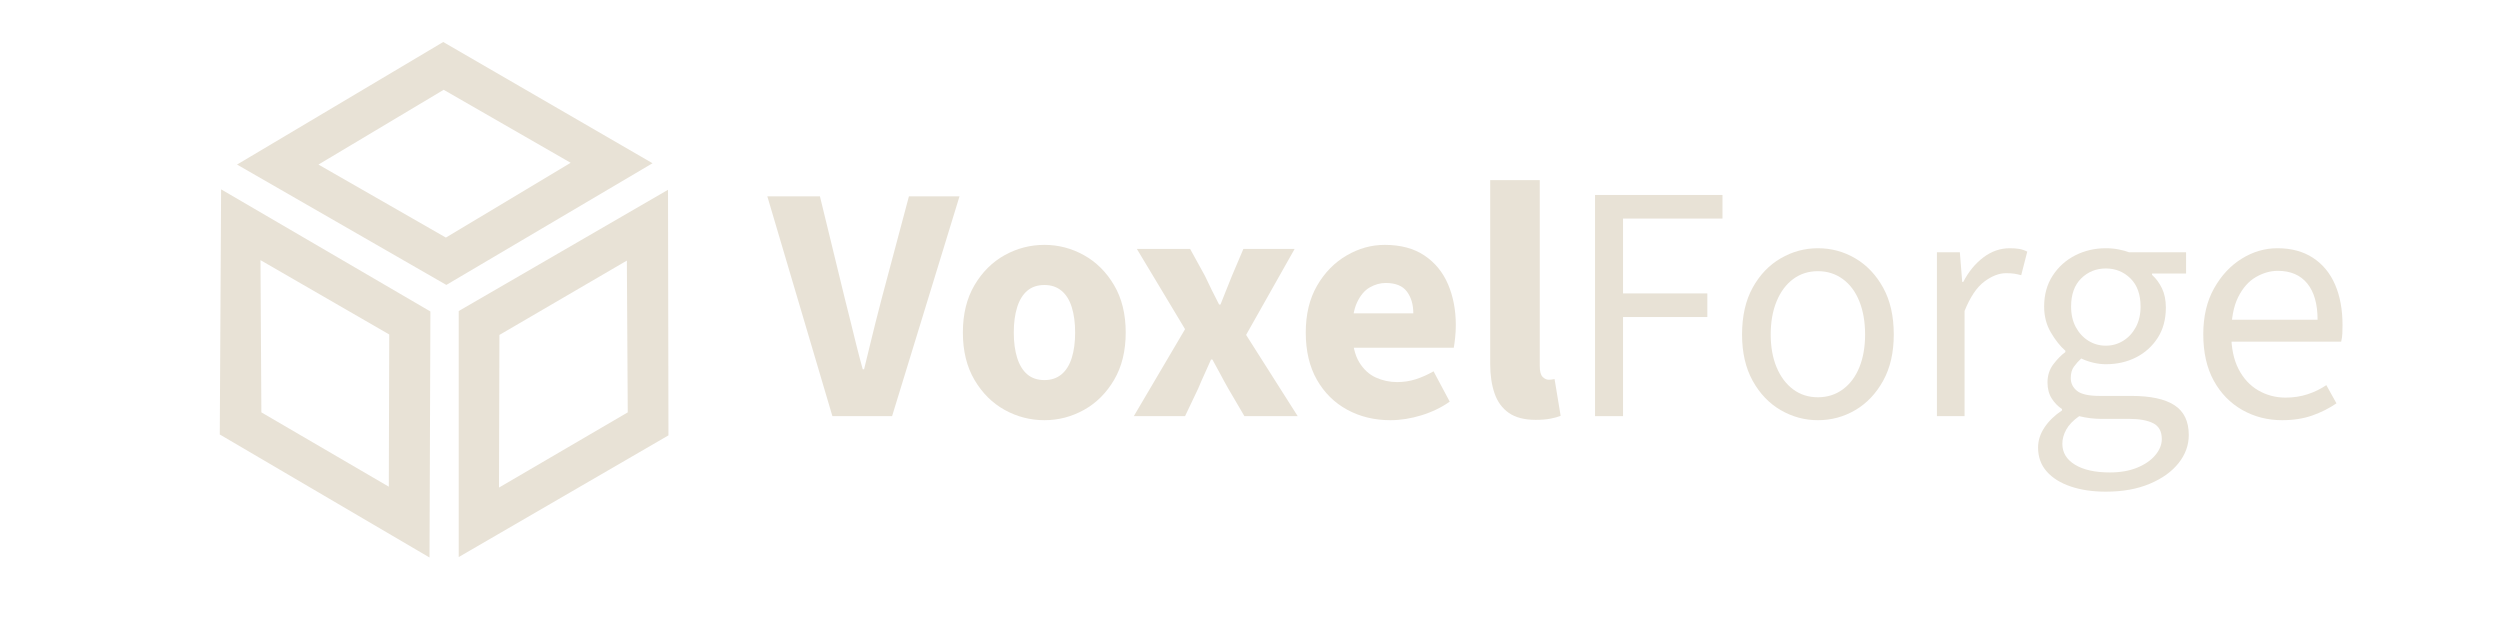
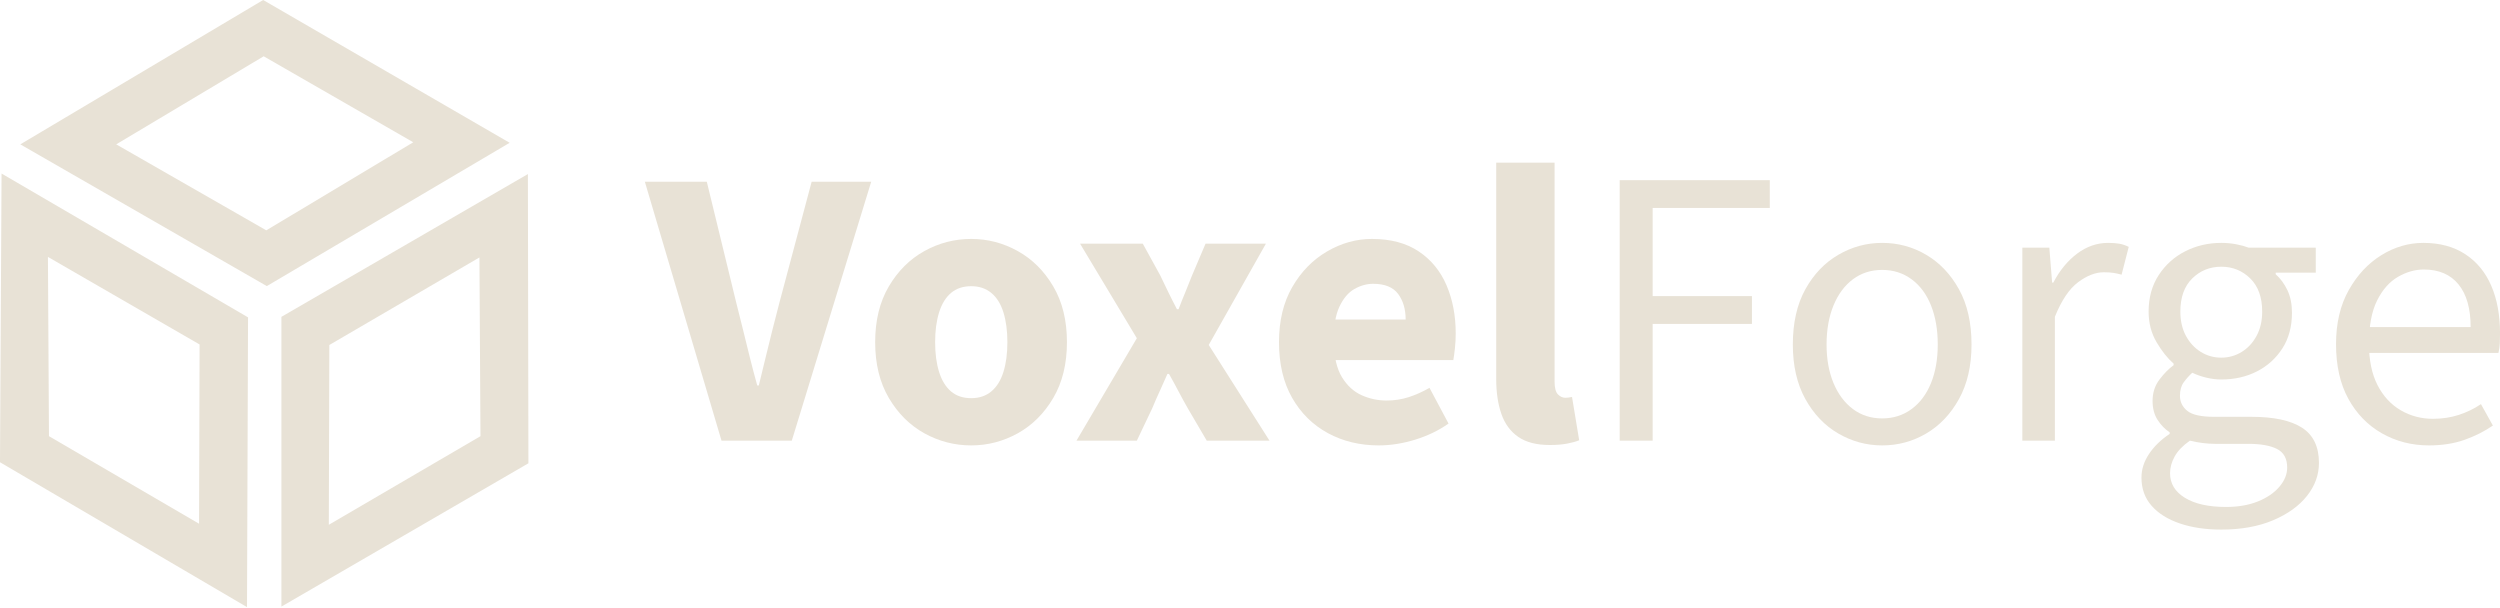
- <svg xmlns="http://www.w3.org/2000/svg" viewBox="0 0 1500 375" width="1500" height="375" role="img" aria-label="Voxel Forge">
+ <svg xmlns="http://www.w3.org/2000/svg" viewBox="131.87 25.2 1273.63 309.3" width="1273.63" height="309.3" role="img" aria-label="Voxel Forge">
  <defs>
    <clipPath id="12ec15c96e">
      <rect x="0" width="956" y="0" height="289" />
    </clipPath>
  </defs>
  <g transform="translate(131.60 25.20) scale(0.26549)">
    <path d="M 1014.00 334.00 L 541.00 608.00 L 541.00 1164.00 L 1015.00 889.00 Z M 921.00 494.00 L 923.00 837.00 L 632.00 1007.00 L 633.00 662.00 Z M 4.00 333.00 L 1.00 887.00 L 475.00 1165.00 L 477.00 609.00 Z M 93.00 493.00 L 384.00 661.00 L 383.00 1005.00 L 95.00 837.00 Z M 506.00 0.00 L 40.00 277.00 L 513.00 549.00 L 979.00 274.00 Z M 507.00 108.00 L 794.00 273.00 L 512.00 442.00 L 224.00 277.00 Z" fill="#E8E2D6" fill-rule="evenodd" />
  </g>
  <g transform="matrix(1, 0, 0, 1, 458, 43)">
    <g clip-path="url(#12ec15c96e)">
      <g fill="#e8e2d6" fill-opacity="1">
        <g transform="translate(3.81404, 206.6895)">
          <g>
            <path d="M 37.625 0 L -1.422 -131.891 L 30.141 -131.891 L 45.109 -70.406 C 46.328 -65.676 47.508 -60.953 48.656 -56.234 C 49.801 -51.516 50.945 -46.863 52.094 -42.281 C 53.238 -37.695 54.484 -32.977 55.828 -28.125 L 56.641 -28.125 C 57.859 -32.977 59.004 -37.695 60.078 -42.281 C 61.16 -46.863 62.305 -51.516 63.516 -56.234 C 64.734 -60.953 65.945 -65.676 67.156 -70.406 L 83.547 -131.891 L 113.891 -131.891 L 73.438 0 Z M 37.625 0 " />
          </g>
        </g>
      </g>
      <g fill="#e8e2d6" fill-opacity="1">
        <g transform="translate(112.4444, 206.6895)">
          <g>
            <path d="M 56.234 2.422 C 47.742 2.422 39.785 0.367 32.359 -3.734 C 24.941 -7.848 18.906 -13.848 14.25 -21.734 C 9.602 -29.629 7.281 -39.109 7.281 -50.172 C 7.281 -61.234 9.602 -70.707 14.25 -78.594 C 18.906 -86.477 24.941 -92.477 32.359 -96.594 C 39.785 -100.707 47.742 -102.766 56.234 -102.766 C 64.598 -102.766 72.488 -100.707 79.906 -96.594 C 87.32 -92.477 93.352 -86.477 98 -78.594 C 102.656 -70.707 104.984 -61.234 104.984 -50.172 C 104.984 -39.109 102.656 -29.629 98 -21.734 C 93.352 -13.848 87.32 -7.848 79.906 -3.734 C 72.488 0.367 64.598 2.422 56.234 2.422 Z M 56.234 -21.641 C 60.285 -21.641 63.691 -22.785 66.453 -25.078 C 69.223 -27.379 71.281 -30.688 72.625 -35 C 73.969 -39.312 74.641 -44.367 74.641 -50.172 C 74.641 -55.973 73.969 -61.031 72.625 -65.344 C 71.281 -69.656 69.223 -72.957 66.453 -75.25 C 63.691 -77.539 60.285 -78.688 56.234 -78.688 C 52.055 -78.688 48.617 -77.539 45.922 -75.25 C 43.223 -72.957 41.195 -69.656 39.844 -65.344 C 38.5 -61.031 37.828 -55.973 37.828 -50.172 C 37.828 -44.367 38.5 -39.312 39.844 -35 C 41.195 -30.688 43.223 -27.379 45.922 -25.078 C 48.617 -22.785 52.055 -21.641 56.234 -21.641 Z M 56.234 -21.641 " />
          </g>
        </g>
      </g>
      <g fill="#e8e2d6" fill-opacity="1">
        <g transform="translate(219.4565, 206.6895)">
          <g>
            <path d="M 2.828 0 L 33.578 -52.188 L 4.656 -100.344 L 36.609 -100.344 L 45.516 -84.156 C 46.867 -81.32 48.25 -78.453 49.656 -75.547 C 51.07 -72.648 52.523 -69.785 54.016 -66.953 L 54.828 -66.953 C 55.898 -69.785 57.039 -72.648 58.25 -75.547 C 59.469 -78.453 60.617 -81.32 61.703 -84.156 L 68.578 -100.344 L 99.328 -100.344 L 70.203 -48.75 L 101.156 0 L 69.188 0 L 59.469 -16.594 C 57.852 -19.426 56.27 -22.32 54.719 -25.281 C 53.164 -28.25 51.582 -31.148 49.969 -33.984 L 49.156 -33.984 C 47.945 -31.148 46.664 -28.281 45.312 -25.375 C 43.969 -22.477 42.688 -19.551 41.469 -16.594 L 33.578 0 Z M 2.828 0 " />
          </g>
        </g>
      </g>
      <g fill="#e8e2d6" fill-opacity="1">
        <g transform="translate(318.1746, 206.6895)">
          <g>
            <path d="M 58.062 2.422 C 48.488 2.422 39.859 0.332 32.172 -3.844 C 24.484 -8.02 18.41 -14.02 13.953 -21.844 C 9.504 -29.664 7.281 -39.109 7.281 -50.172 C 7.281 -61.098 9.539 -70.469 14.062 -78.281 C 18.582 -86.102 24.484 -92.141 31.766 -96.391 C 39.047 -100.641 46.664 -102.766 54.625 -102.766 C 64.195 -102.766 72.148 -100.641 78.484 -96.391 C 84.828 -92.141 89.551 -86.375 92.656 -79.094 C 95.758 -71.812 97.312 -63.656 97.312 -54.625 C 97.312 -52.062 97.176 -49.531 96.906 -47.031 C 96.633 -44.539 96.363 -42.551 96.094 -41.062 L 30.344 -41.062 L 29.938 -61.703 L 71.812 -61.703 C 71.812 -66.961 70.531 -71.312 67.969 -74.75 C 65.406 -78.188 61.16 -79.906 55.234 -79.906 C 51.992 -79.906 48.82 -79.023 45.719 -77.266 C 42.613 -75.516 40.051 -72.484 38.031 -68.172 C 36.008 -63.859 35.066 -57.859 35.203 -50.172 C 35.336 -42.617 36.719 -36.68 39.344 -32.359 C 41.977 -28.047 45.316 -24.977 49.359 -23.156 C 53.398 -21.344 57.648 -20.438 62.109 -20.438 C 66.016 -20.438 69.754 -21.008 73.328 -22.156 C 76.898 -23.301 80.441 -24.883 83.953 -26.906 L 93.656 -8.703 C 88.664 -5.191 83 -2.457 76.656 -0.5 C 70.32 1.445 64.125 2.422 58.062 2.422 Z M 58.062 2.422 " />
          </g>
        </g>
      </g>
      <g fill="#e8e2d6" fill-opacity="1">
        <g transform="translate(422.9615, 206.6895)">
          <g>
            <path d="M 40.453 2.219 C 33.711 2.219 28.352 0.836 24.375 -1.922 C 20.395 -4.68 17.531 -8.586 15.781 -13.641 C 14.031 -18.703 13.156 -24.609 13.156 -31.359 L 13.156 -141.609 L 42.891 -141.609 L 42.891 -30.141 C 42.891 -26.898 43.461 -24.707 44.609 -23.562 C 45.754 -22.414 47 -21.844 48.344 -21.844 C 48.883 -21.844 49.391 -21.875 49.859 -21.938 C 50.336 -22.008 50.977 -22.113 51.781 -22.25 L 55.422 -0.203 C 53.805 0.473 51.75 1.047 49.25 1.516 C 46.758 1.984 43.828 2.219 40.453 2.219 Z M 40.453 2.219 " />
          </g>
        </g>
      </g>
      <g fill="#e8e2d6" fill-opacity="1">
        <g transform="translate(480.8209, 206.6895)">
          <g>
            <path d="M 18.203 0 L 18.203 -132.703 L 94.672 -132.703 L 94.672 -118.547 L 35 -118.547 L 35 -73.641 L 85.578 -73.641 L 85.578 -59.469 L 35 -59.469 L 35 0 Z M 18.203 0 " />
          </g>
        </g>
      </g>
      <g fill="#e8e2d6" fill-opacity="1">
        <g transform="translate(577.9207, 206.6895)">
          <g>
            <path d="M 54.828 2.422 C 46.867 2.422 39.414 0.398 32.469 -3.641 C 25.52 -7.68 19.922 -13.547 15.672 -21.234 C 11.43 -28.922 9.312 -38.16 9.312 -48.953 C 9.312 -60.016 11.43 -69.391 15.672 -77.078 C 19.922 -84.766 25.52 -90.629 32.469 -94.672 C 39.414 -98.723 46.867 -100.75 54.828 -100.75 C 62.91 -100.75 70.391 -98.723 77.266 -94.672 C 84.148 -90.629 89.719 -84.766 93.969 -77.078 C 98.219 -69.391 100.344 -60.016 100.344 -48.953 C 100.344 -38.16 98.219 -28.922 93.969 -21.234 C 89.719 -13.547 84.148 -7.68 77.266 -3.641 C 70.391 0.398 62.91 2.422 54.828 2.422 Z M 54.828 -11.328 C 60.484 -11.328 65.469 -12.91 69.781 -16.078 C 74.102 -19.254 77.41 -23.672 79.703 -29.328 C 81.992 -34.992 83.141 -41.535 83.141 -48.953 C 83.141 -56.504 81.992 -63.145 79.703 -68.875 C 77.41 -74.613 74.102 -79.066 69.781 -82.234 C 65.469 -85.398 60.484 -86.984 54.828 -86.984 C 49.16 -86.984 44.203 -85.398 39.953 -82.234 C 35.703 -79.066 32.395 -74.613 30.031 -68.875 C 27.676 -63.145 26.5 -56.504 26.5 -48.953 C 26.5 -41.535 27.676 -34.992 30.031 -29.328 C 32.395 -23.672 35.703 -19.254 39.953 -16.078 C 44.203 -12.91 49.16 -11.328 54.828 -11.328 Z M 54.828 -11.328 " />
          </g>
        </g>
      </g>
      <g fill="#e8e2d6" fill-opacity="1">
        <g transform="translate(687.5625, 206.6895)">
          <g>
            <path d="M 16.594 0 L 16.594 -98.312 L 30.344 -98.312 L 31.766 -80.516 L 32.375 -80.516 C 35.602 -86.711 39.645 -91.633 44.5 -95.281 C 49.352 -98.926 54.613 -100.75 60.281 -100.75 C 62.438 -100.75 64.32 -100.613 65.938 -100.344 C 67.562 -100.07 69.18 -99.531 70.797 -98.719 L 67.156 -84.562 C 65.676 -84.969 64.297 -85.27 63.016 -85.469 C 61.734 -85.676 60.082 -85.781 58.062 -85.781 C 53.875 -85.781 49.52 -84.094 45 -80.719 C 40.488 -77.344 36.547 -71.473 33.172 -63.109 L 33.172 0 Z M 16.594 0 " />
          </g>
        </g>
      </g>
      <g fill="#e8e2d6" fill-opacity="1">
        <g transform="translate(755.7347, 206.6895)">
          <g>
            <path d="M 49.766 45.312 C 41.805 45.312 34.758 44.266 28.625 42.172 C 22.488 40.086 17.703 37.086 14.266 33.172 C 10.828 29.266 9.109 24.477 9.109 18.812 C 9.109 14.633 10.391 10.625 12.953 6.781 C 15.516 2.938 19.02 -0.469 23.469 -3.438 L 23.469 -4.25 C 21.039 -5.863 18.984 -7.984 17.297 -10.609 C 15.609 -13.242 14.766 -16.453 14.766 -20.234 C 14.766 -24.41 15.941 -28.051 18.297 -31.156 C 20.66 -34.258 23.055 -36.688 25.484 -38.438 L 25.484 -39.25 C 22.391 -41.945 19.492 -45.586 16.797 -50.172 C 14.098 -54.754 12.75 -59.945 12.75 -65.75 C 12.75 -72.895 14.469 -79.098 17.906 -84.359 C 21.344 -89.617 25.859 -93.664 31.453 -96.5 C 37.055 -99.332 43.16 -100.75 49.766 -100.75 C 52.461 -100.75 55.023 -100.508 57.453 -100.031 C 59.879 -99.562 61.969 -98.988 63.719 -98.312 L 97.906 -98.312 L 97.906 -85.578 L 77.484 -85.578 L 77.484 -84.766 C 79.91 -82.609 81.898 -79.91 83.453 -76.672 C 85.004 -73.43 85.781 -69.586 85.781 -65.141 C 85.781 -58.129 84.16 -52.094 80.922 -47.031 C 77.68 -41.977 73.363 -38.066 67.969 -35.297 C 62.57 -32.535 56.504 -31.156 49.766 -31.156 C 47.336 -31.156 44.844 -31.457 42.281 -32.062 C 39.719 -32.664 37.289 -33.508 35 -34.594 C 33.375 -33.113 31.922 -31.492 30.641 -29.734 C 29.359 -27.984 28.719 -25.691 28.719 -22.859 C 28.719 -19.754 29.969 -17.191 32.469 -15.172 C 34.969 -13.148 39.52 -12.141 46.125 -12.141 L 65.141 -12.141 C 76.598 -12.141 85.191 -10.285 90.922 -6.578 C 96.66 -2.867 99.531 3.098 99.531 11.328 C 99.531 17.398 97.504 23 93.453 28.125 C 89.41 33.25 83.645 37.395 76.156 40.562 C 68.676 43.727 59.879 45.312 49.766 45.312 Z M 49.766 -42.281 C 53.535 -42.281 57.004 -43.254 60.172 -45.203 C 63.348 -47.16 65.879 -49.895 67.766 -53.406 C 69.66 -56.914 70.609 -61.031 70.609 -65.75 C 70.609 -73.031 68.582 -78.66 64.531 -82.641 C 60.488 -86.617 55.566 -88.609 49.766 -88.609 C 43.961 -88.609 39.035 -86.617 34.984 -82.641 C 30.941 -78.66 28.922 -73.031 28.922 -65.75 C 28.922 -61.031 29.863 -56.914 31.75 -53.406 C 33.645 -49.895 36.176 -47.16 39.344 -45.203 C 42.508 -43.254 45.984 -42.281 49.766 -42.281 Z M 52.188 33.781 C 58.395 33.781 63.82 32.836 68.469 30.953 C 73.125 29.066 76.766 26.57 79.391 23.469 C 82.023 20.363 83.344 17.125 83.344 13.75 C 83.344 9.164 81.625 6 78.188 4.25 C 74.75 2.5 69.859 1.625 63.516 1.625 L 46.531 1.625 C 44.645 1.625 42.586 1.488 40.359 1.219 C 38.129 0.945 35.938 0.539 33.781 0 C 30.145 2.562 27.551 5.258 26 8.094 C 24.445 10.926 23.672 13.758 23.672 16.594 C 23.672 21.852 26.195 26.031 31.25 29.125 C 36.312 32.227 43.289 33.781 52.188 33.781 Z M 52.188 33.781 " />
          </g>
        </g>
      </g>
      <g fill="#e8e2d6" fill-opacity="1">
        <g transform="translate(854.8574, 206.6895)">
          <g>
            <path d="M 56.438 2.422 C 47.676 2.422 39.688 0.367 32.469 -3.734 C 25.25 -7.848 19.551 -13.711 15.375 -21.328 C 11.195 -28.953 9.109 -38.227 9.109 -49.156 C 9.109 -59.812 11.266 -68.984 15.578 -76.672 C 19.891 -84.359 25.414 -90.289 32.156 -94.469 C 38.906 -98.656 46.055 -100.75 53.609 -100.75 C 61.973 -100.75 69.086 -98.828 74.953 -94.984 C 80.816 -91.141 85.234 -85.773 88.203 -78.891 C 91.172 -72.016 92.656 -63.926 92.656 -54.625 C 92.656 -52.863 92.617 -51.176 92.547 -49.562 C 92.484 -47.945 92.25 -46.328 91.844 -44.703 L 21.031 -44.703 L 21.031 -57.859 L 77.688 -57.859 C 77.688 -67.297 75.629 -74.539 71.516 -79.594 C 67.398 -84.656 61.5 -87.188 53.812 -87.188 C 49.363 -87.188 44.977 -85.938 40.656 -83.438 C 36.344 -80.945 32.801 -76.938 30.031 -71.406 C 27.27 -65.875 25.891 -58.523 25.891 -49.359 C 25.891 -40.992 27.336 -33.977 30.234 -28.312 C 33.141 -22.656 37.086 -18.375 42.078 -15.469 C 47.066 -12.57 52.531 -11.125 58.469 -11.125 C 63.188 -11.125 67.602 -11.797 71.719 -13.141 C 75.832 -14.492 79.57 -16.316 82.938 -18.609 L 89.016 -7.688 C 84.691 -4.719 79.867 -2.289 74.547 -0.406 C 69.223 1.477 63.188 2.422 56.438 2.422 Z M 56.438 2.422 " />
          </g>
        </g>
      </g>
    </g>
  </g>
</svg>
